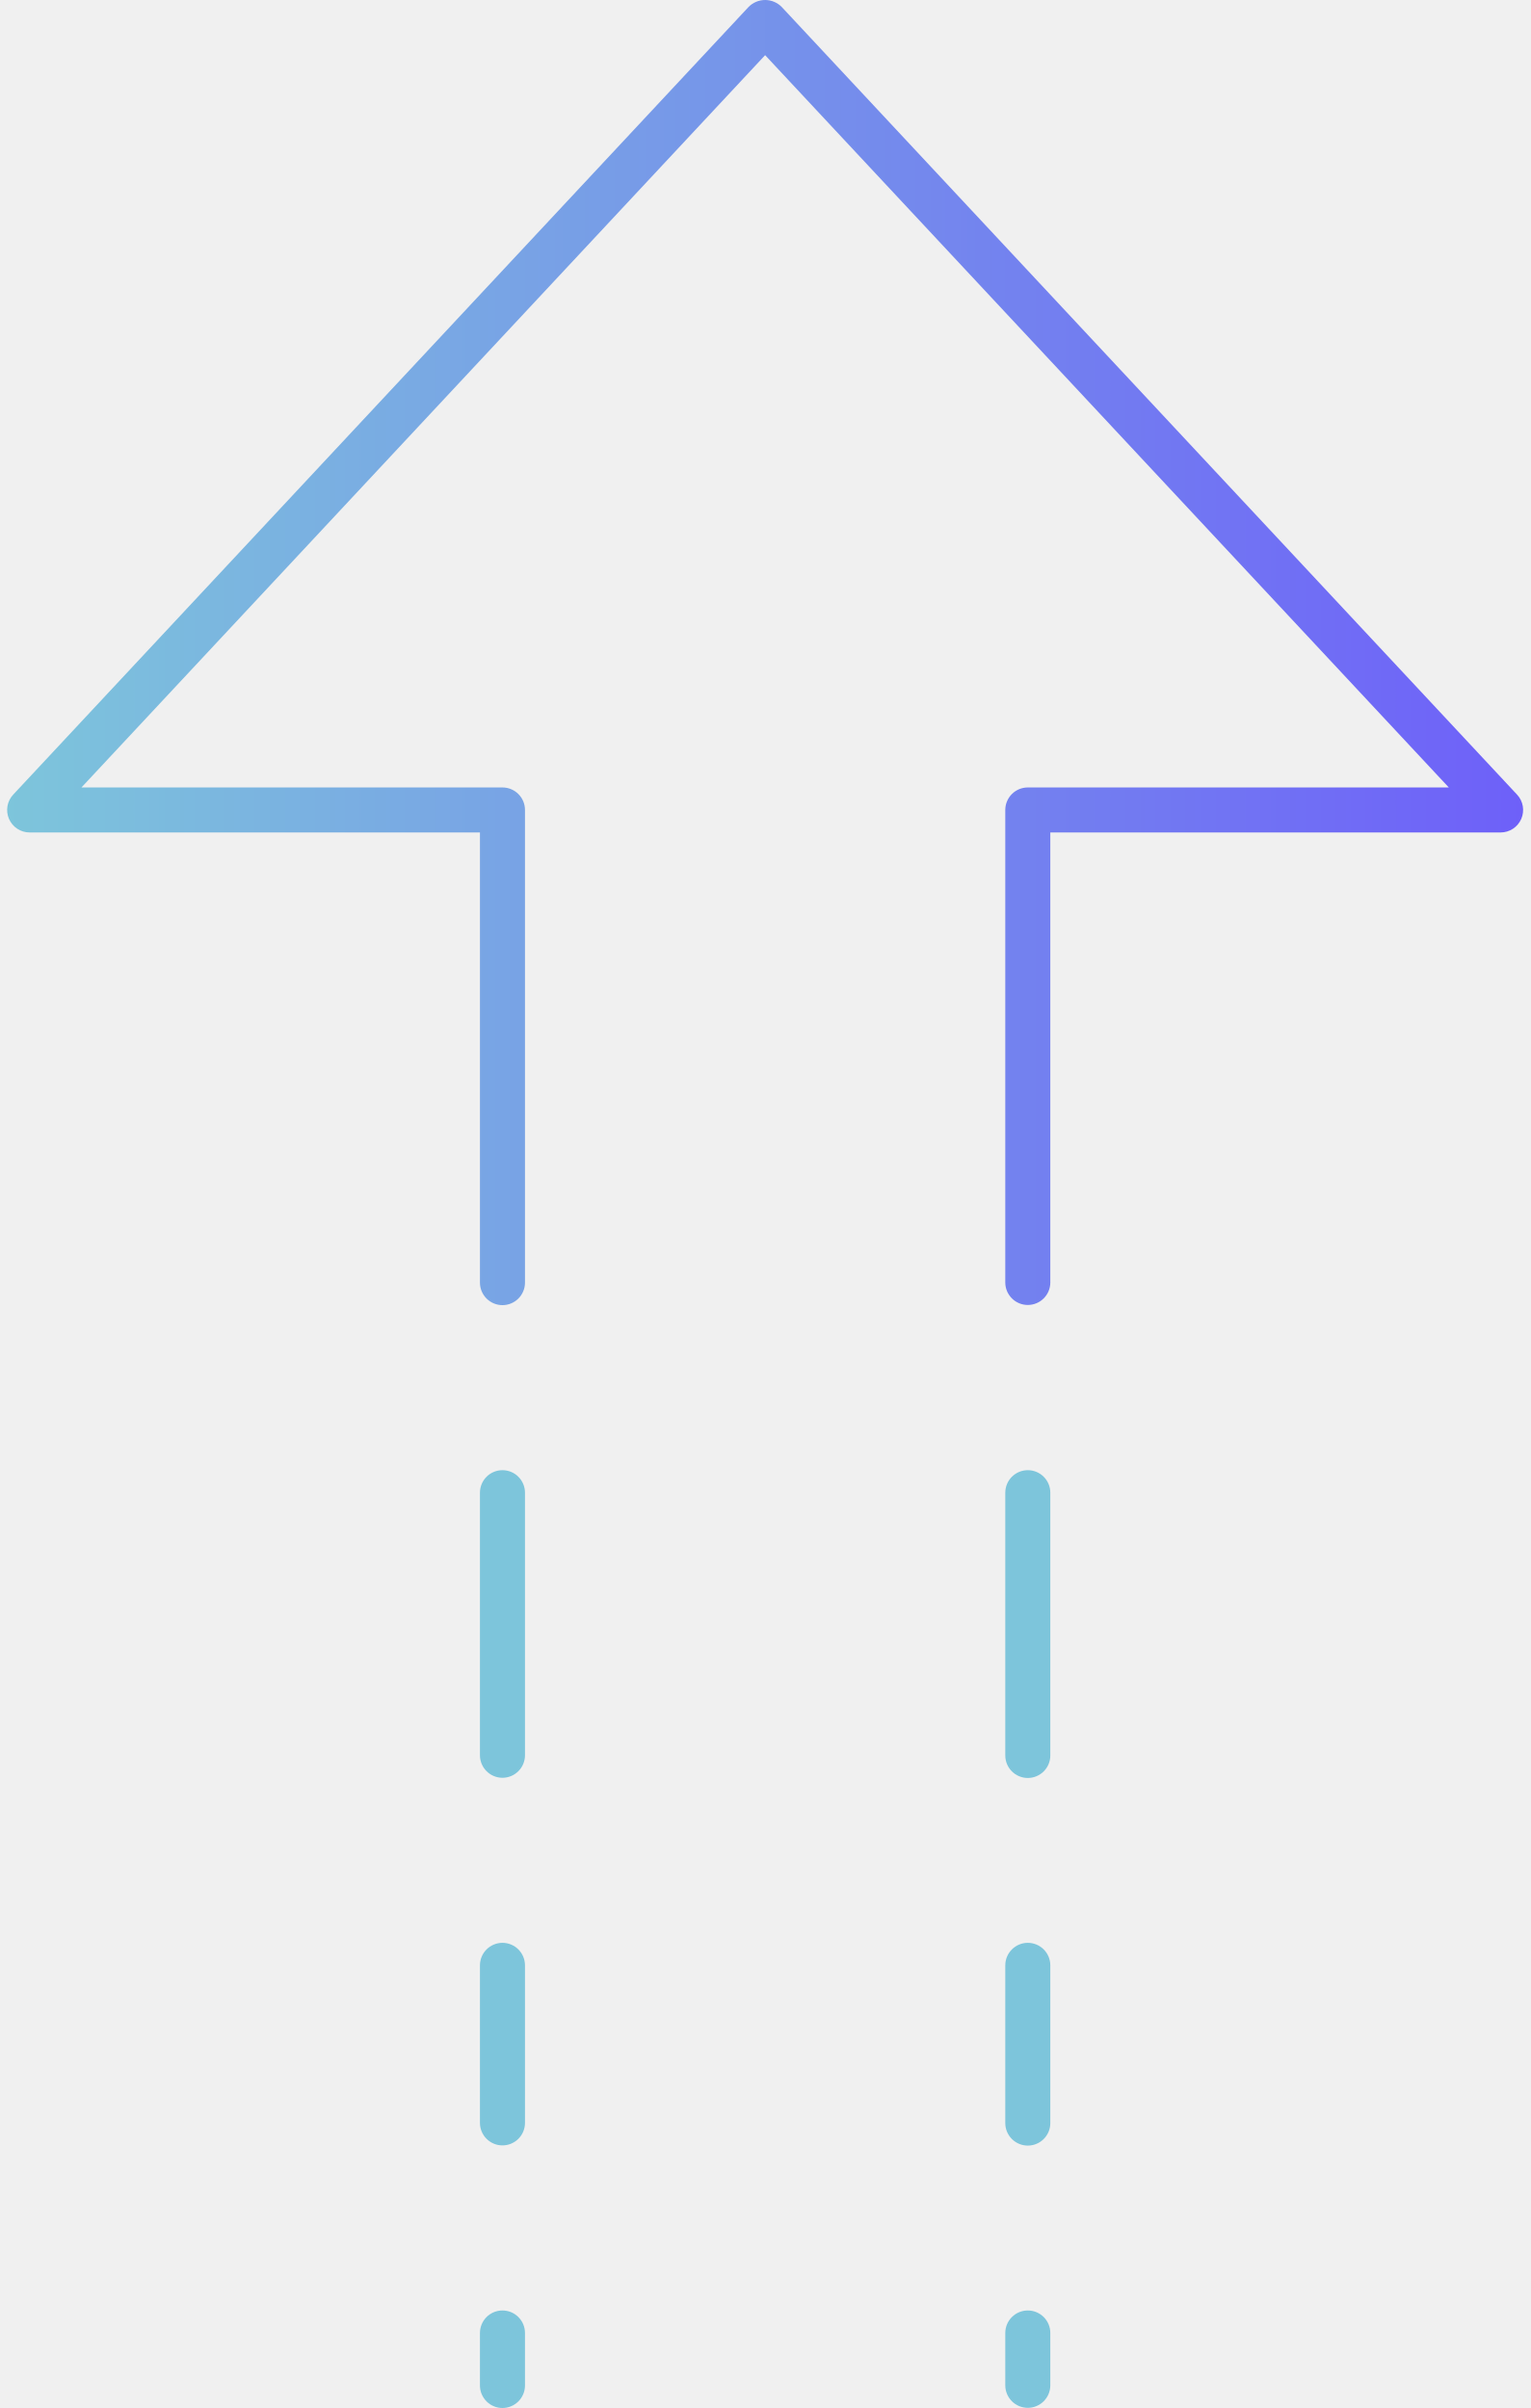
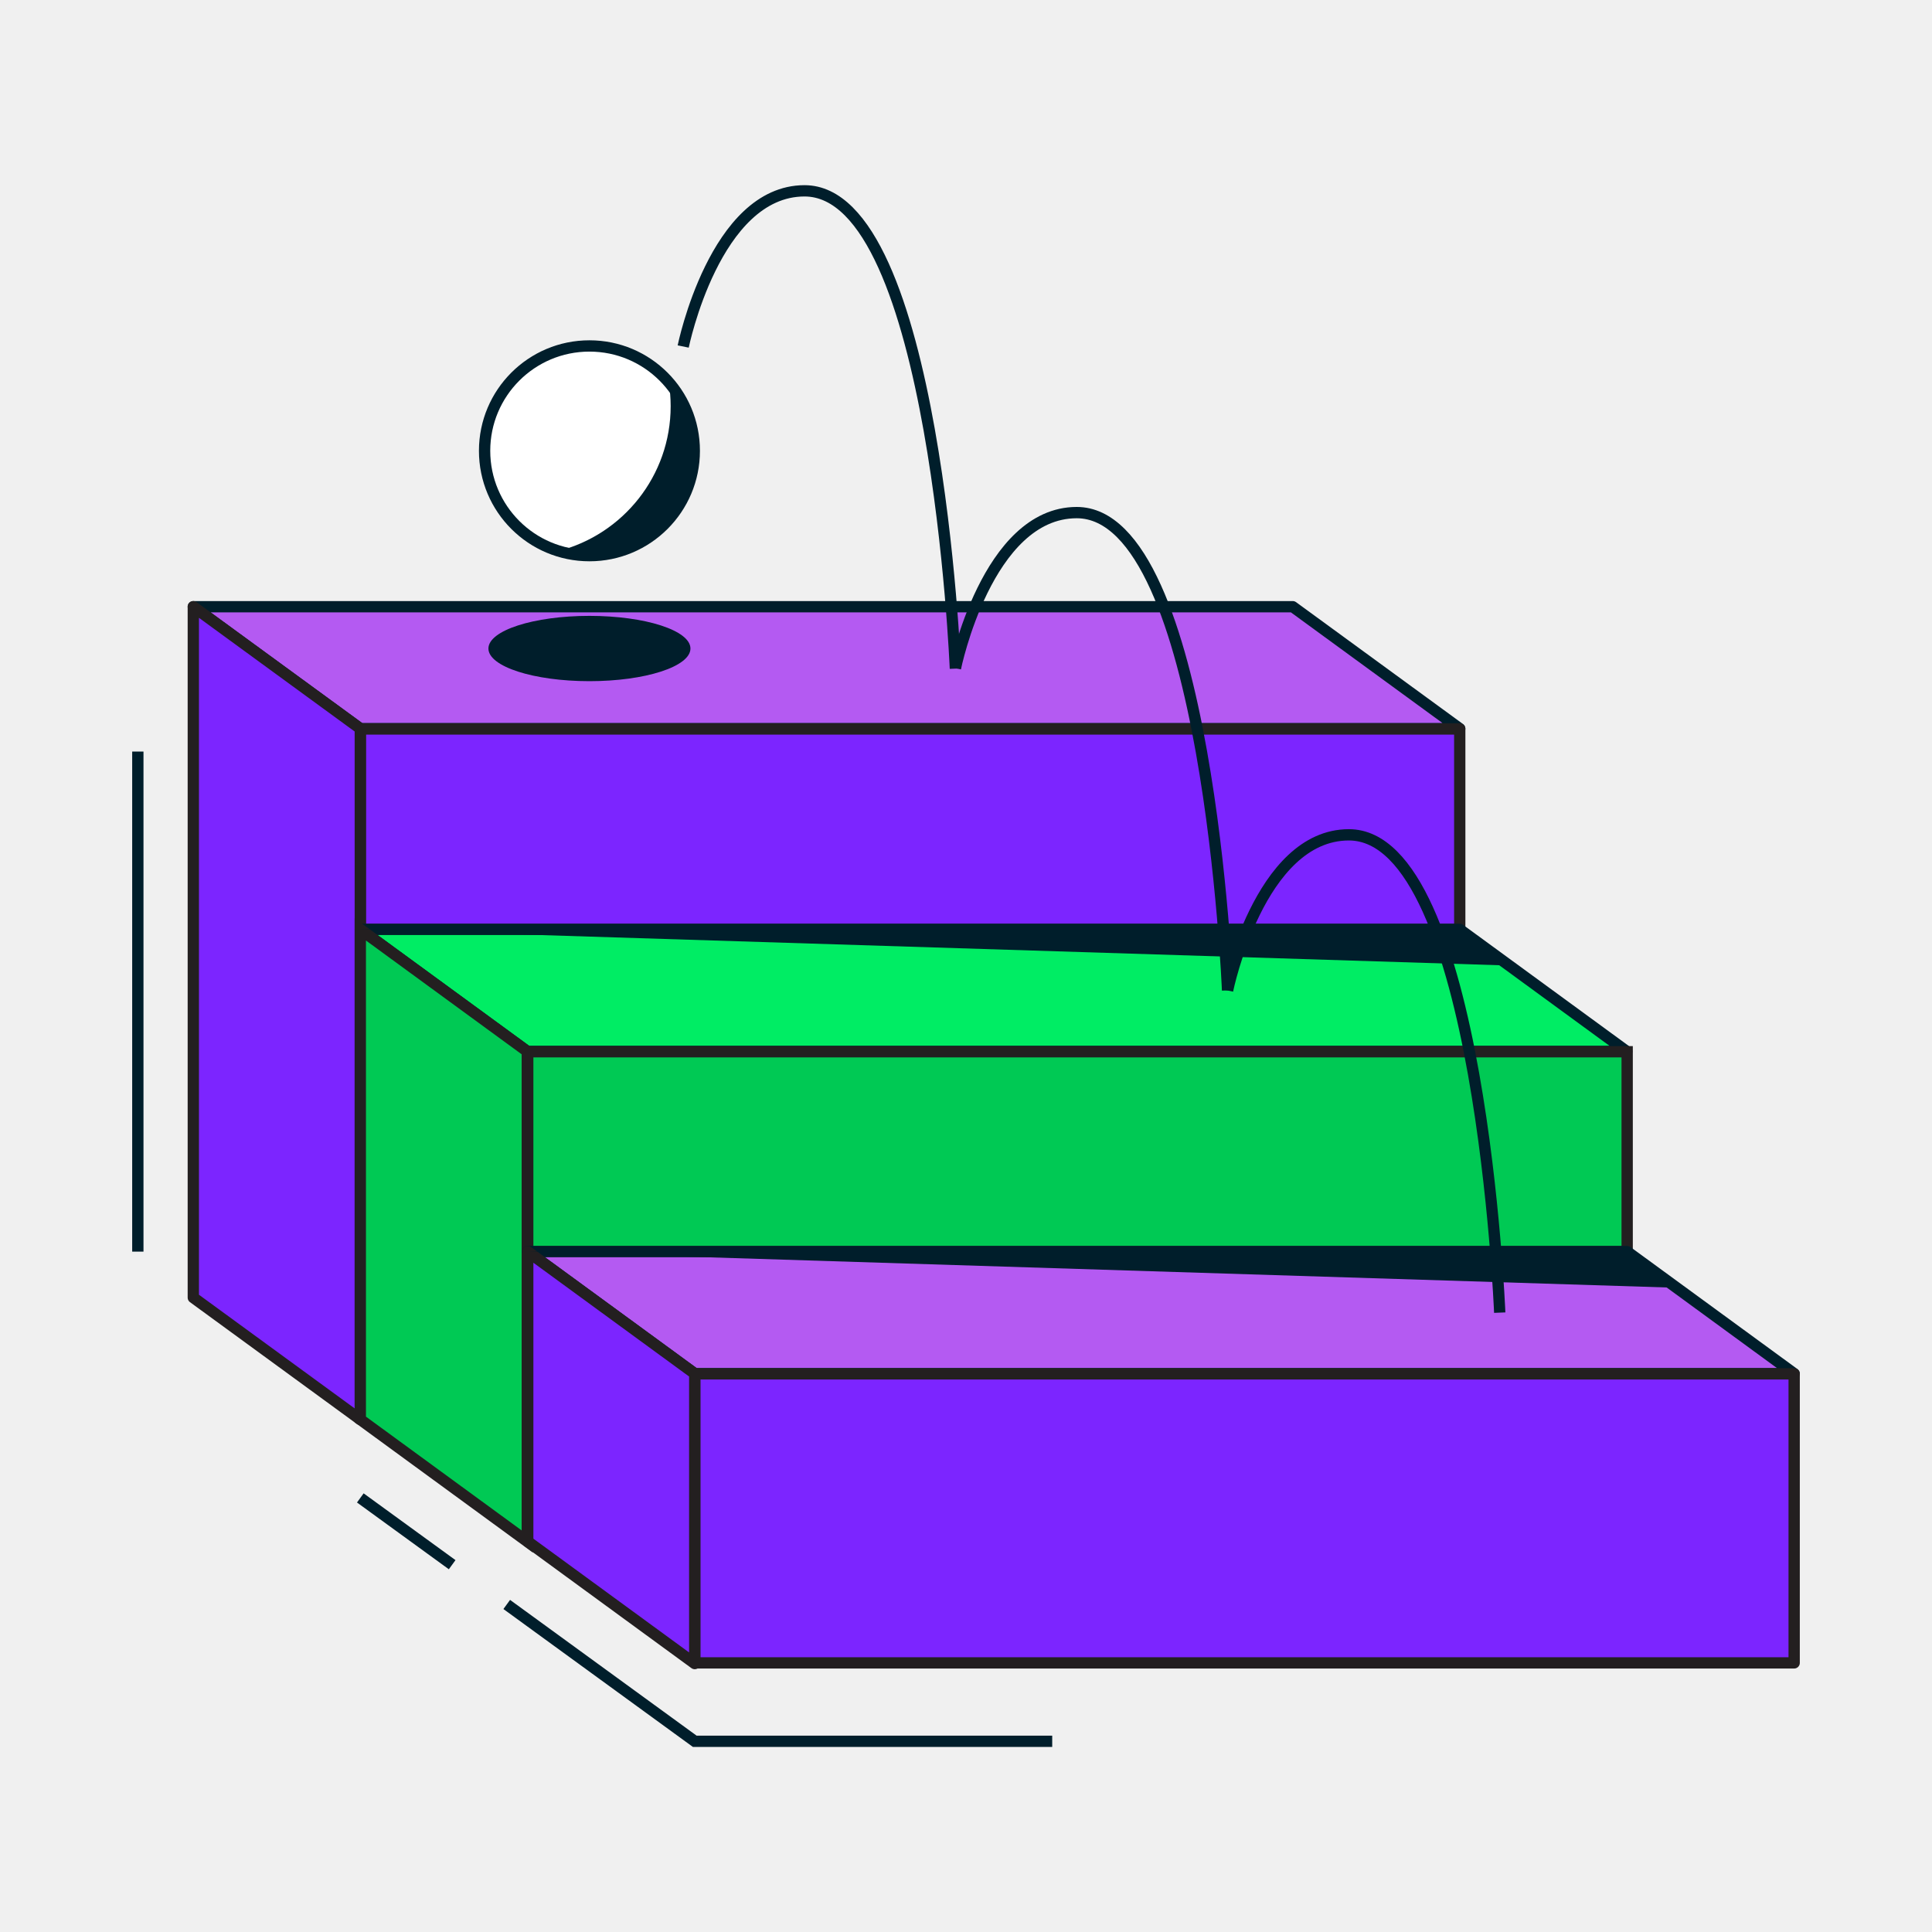
- <svg xmlns="http://www.w3.org/2000/svg" width="108" height="170" viewBox="0 0 108 170" fill="none">
-   <path d="M107.068 56.098L55.162 0.483C55.009 0.33 54.828 0.209 54.629 0.126C54.43 0.043 54.216 0 54 0C53.784 0 53.571 0.043 53.371 0.126C53.172 0.209 52.991 0.33 52.839 0.483L0.932 56.098C0.72 56.324 0.58 56.607 0.527 56.912C0.475 57.217 0.513 57.531 0.636 57.815C0.76 58.099 0.963 58.34 1.222 58.51C1.481 58.68 1.784 58.77 2.093 58.77H33.873V90.552C33.873 90.973 34.041 91.377 34.339 91.675C34.637 91.973 35.041 92.14 35.462 92.14C35.883 92.14 36.287 91.973 36.585 91.675C36.883 91.377 37.051 90.973 37.051 90.552V57.182C37.051 56.973 37.01 56.766 36.93 56.574C36.85 56.381 36.733 56.206 36.585 56.058C36.438 55.911 36.263 55.794 36.07 55.714C35.877 55.634 35.671 55.593 35.462 55.593H5.749L54 3.895L102.251 55.593H72.538C72.117 55.593 71.713 55.76 71.415 56.058C71.117 56.356 70.949 56.76 70.949 57.181V90.552C70.952 90.971 71.121 91.372 71.419 91.667C71.716 91.963 72.119 92.128 72.538 92.128C72.957 92.128 73.36 91.963 73.657 91.667C73.955 91.372 74.124 90.971 74.127 90.552V58.77H105.907C106.216 58.77 106.519 58.68 106.778 58.51C107.037 58.34 107.24 58.099 107.364 57.815C107.487 57.531 107.525 57.217 107.473 56.912C107.42 56.607 107.28 56.324 107.068 56.098V56.098Z" fill="url(#paint0_linear)" />
-   <path d="M35.462 103.792C35.041 103.792 34.637 103.959 34.339 104.257C34.041 104.555 33.873 104.96 33.873 105.381V123.919C33.873 124.34 34.041 124.744 34.339 125.042C34.637 125.34 35.041 125.508 35.462 125.508C35.883 125.508 36.287 125.34 36.585 125.042C36.883 124.744 37.051 124.34 37.051 123.919V105.381C37.051 104.96 36.883 104.555 36.585 104.257C36.288 103.959 35.883 103.792 35.462 103.792Z" fill="url(#paint1_linear)" />
-   <path d="M72.538 103.792C72.117 103.792 71.713 103.959 71.415 104.257C71.117 104.555 70.949 104.959 70.949 105.381V123.919C70.947 124.129 70.987 124.337 71.066 124.531C71.145 124.725 71.262 124.902 71.41 125.051C71.558 125.2 71.733 125.318 71.927 125.399C72.121 125.479 72.328 125.521 72.538 125.521C72.748 125.521 72.956 125.479 73.149 125.399C73.343 125.318 73.519 125.2 73.666 125.051C73.814 124.902 73.931 124.725 74.01 124.531C74.089 124.337 74.129 124.129 74.127 123.919V105.381C74.127 104.959 73.96 104.555 73.662 104.257C73.364 103.959 72.96 103.792 72.538 103.792Z" fill="url(#paint2_linear)" />
-   <path d="M35.462 137.16C35.041 137.16 34.637 137.328 34.339 137.626C34.041 137.924 33.873 138.328 33.873 138.749V149.873C33.873 150.294 34.041 150.698 34.339 150.996C34.637 151.294 35.041 151.461 35.462 151.461C35.883 151.461 36.287 151.294 36.585 150.996C36.883 150.698 37.051 150.294 37.051 149.873V138.75C37.051 138.328 36.883 137.924 36.585 137.626C36.288 137.328 35.883 137.16 35.462 137.16Z" fill="url(#paint3_linear)" />
-   <path d="M72.538 137.16C72.117 137.16 71.713 137.328 71.415 137.626C71.117 137.924 70.949 138.328 70.949 138.749V149.873C70.947 150.083 70.987 150.291 71.066 150.485C71.145 150.679 71.262 150.856 71.41 151.005C71.558 151.154 71.733 151.272 71.927 151.352C72.121 151.433 72.328 151.475 72.538 151.475C72.748 151.475 72.956 151.433 73.149 151.352C73.343 151.272 73.519 151.154 73.666 151.005C73.814 150.856 73.931 150.679 74.01 150.485C74.089 150.291 74.129 150.083 74.127 149.873V138.75C74.127 138.328 73.96 137.924 73.662 137.626C73.364 137.328 72.96 137.16 72.538 137.16Z" fill="url(#paint4_linear)" />
-   <path d="M35.462 163.115C35.041 163.115 34.637 163.282 34.339 163.58C34.041 163.878 33.873 164.282 33.873 164.704V168.411C33.873 168.832 34.041 169.236 34.339 169.534C34.637 169.832 35.041 170 35.462 170C35.883 170 36.287 169.832 36.585 169.534C36.883 169.236 37.051 168.832 37.051 168.411V164.704C37.051 164.282 36.883 163.878 36.585 163.58C36.287 163.282 35.883 163.115 35.462 163.115Z" fill="url(#paint5_linear)" />
-   <path d="M72.538 163.115C72.117 163.115 71.713 163.282 71.415 163.58C71.117 163.878 70.949 164.282 70.949 164.704V168.411C70.952 168.83 71.121 169.231 71.419 169.527C71.716 169.822 72.119 169.988 72.538 169.988C72.957 169.988 73.36 169.822 73.657 169.527C73.955 169.231 74.124 168.83 74.127 168.411V164.704C74.127 164.282 73.96 163.878 73.662 163.58C73.364 163.282 72.96 163.115 72.538 163.115Z" fill="url(#paint6_linear)" />
-   <defs>
-     <linearGradient id="paint0_linear" x1="0.505" y1="46.071" x2="107.496" y2="46.071" gradientUnits="userSpaceOnUse">
-       <stop stop-color="#7DC5DB" />
-       <stop offset="1" stop-color="#6E60F9" />
-     </linearGradient>
-     <linearGradient id="paint1_linear" x1="139.893" y1="2593.51" x2="149.988" y2="2593.51" gradientUnits="userSpaceOnUse">
-       <stop stop-color="#7DC5DB" />
-       <stop offset="1" stop-color="#6E60F9" />
-     </linearGradient>
-     <linearGradient id="paint2_linear" x1="294.863" y1="2595.04" x2="304.967" y2="2595.04" gradientUnits="userSpaceOnUse">
-       <stop stop-color="#7DC5DB" />
-       <stop offset="1" stop-color="#6E60F9" />
-     </linearGradient>
-     <linearGradient id="paint3_linear" x1="139.893" y1="2200.97" x2="149.988" y2="2200.97" gradientUnits="userSpaceOnUse">
-       <stop stop-color="#7DC5DB" />
-       <stop offset="1" stop-color="#6E60F9" />
-     </linearGradient>
-     <linearGradient id="paint4_linear" x1="294.863" y1="2202.89" x2="304.967" y2="2202.89" gradientUnits="userSpaceOnUse">
-       <stop stop-color="#7DC5DB" />
-       <stop offset="1" stop-color="#6E60F9" />
-     </linearGradient>
-     <linearGradient id="paint5_linear" x1="139.893" y1="1309.89" x2="149.988" y2="1309.89" gradientUnits="userSpaceOnUse">
-       <stop stop-color="#7DC5DB" />
-       <stop offset="1" stop-color="#6E60F9" />
-     </linearGradient>
-     <linearGradient id="paint6_linear" x1="294.856" y1="1307.91" x2="304.959" y2="1307.91" gradientUnits="userSpaceOnUse">
-       <stop stop-color="#7DC5DB" />
-       <stop offset="1" stop-color="#6E60F9" />
-     </linearGradient>
-   </defs>
+ <svg xmlns="http://www.w3.org/2000/svg" width="171" height="171" viewBox="0 0 171 171" fill="none">
+   <path d="M129.2 64.49H31.89L17.11 53.7H114.42L129.2 64.49Z" fill="#B45AF2" stroke="#001E2B" stroke-linejoin="round" />
+   <path d="M129.201 64.52H31.891V82.26H129.201V64.52Z" fill="#7C25FF" stroke="#231F20" stroke-linejoin="round" />
+   <path d="M31.89 125.64L17.11 114.85V53.7L31.89 64.49V125.64Z" fill="#7C25FF" stroke="#231F20" stroke-linejoin="round" />
+   <path d="M143.981 93.06H46.671L31.891 82.26H129.201L143.981 93.06Z" fill="#00ED64" stroke="#001E2B" stroke-linejoin="round" />
+   <path d="M144.02 93.09H46.71V110.78H144.02V93.09Z" fill="#00C954" stroke="#231F20" stroke-miterlimit="10" />
+   <path d="M46.671 136.44L31.891 125.64V82.26L46.671 93.06V136.44Z" fill="#00C954" stroke="#231F20" stroke-miterlimit="10" />
+   <path d="M52.171 49.18C57.296 49.18 61.451 45.025 61.451 39.9C61.451 34.775 57.296 30.62 52.171 30.62C47.045 30.62 42.891 34.775 42.891 39.9C42.891 45.025 47.045 49.18 52.171 49.18Z" fill="white" stroke="#001E2B" stroke-miterlimit="10" />
+   <path d="M158.8 121.58H61.49L46.71 110.78H144.02L158.8 121.58Z" fill="#B45AF2" stroke="#001E2B" stroke-linejoin="round" />
+   <path d="M158.8 121.6H61.49V147.18H158.8V121.6Z" fill="#7C25FF" stroke="#231F20" stroke-linejoin="round" />
+   <path d="M61.49 147.24L46.71 136.44V110.78L61.49 121.58V147.24Z" fill="#7C25FF" stroke="#231F20" stroke-linejoin="round" />
+   <path d="M132.74 116.18C132.74 116.18 131.01 73.89 119.39 73.89C111.45 73.89 108.65 87.67 108.65 87.67" stroke="#001E2B" stroke-miterlimit="10" />
+   <path d="M108.651 87.66C108.651 87.66 106.921 45.37 95.301 45.37C87.361 45.37 84.561 59.15 84.561 59.15" stroke="#001E2B" stroke-miterlimit="10" />
+   <path d="M84.56 59.18C84.56 59.18 82.83 16.89 71.21 16.89C63.27 16.89 60.47 30.67 60.47 30.67" stroke="#001E2B" stroke-miterlimit="10" />
+   <path d="M52.17 60.29C57.108 60.29 61.111 58.996 61.111 57.4C61.111 55.804 57.108 54.51 52.17 54.51C47.233 54.51 43.23 55.804 43.23 57.4C43.23 58.996 47.233 60.29 52.17 60.29Z" fill="#001E2B" />
+   <path d="M59.19 33.84C59.3 34.53 59.36 35.23 59.36 35.95C59.36 42.12 55.13 47.31 49.42 48.77C50.29 49.04 51.21 49.18 52.17 49.18C57.3 49.18 61.45 45.02 61.45 39.9C61.45 37.58 60.6 35.46 59.19 33.84Z" fill="#001E2B" />
+   <path d="M12.2 66.52V110.78" stroke="#001E2B" stroke-miterlimit="10" />
+   <path d="M40.021 138.49L31.891 132.58" stroke="#001E2B" stroke-miterlimit="10" />
+   <path d="M44.851 142.01L61.491 154.12H93.131" stroke="#001E2B" stroke-miterlimit="10" />
+   <path d="M31.891 82.26H129.201L133.581 85.46L31.891 82.26Z" fill="#001E2B" />
+   <path d="M46.71 110.78H144.02L148.4 113.98L46.71 110.78Z" fill="#001E2B" />
</svg>
